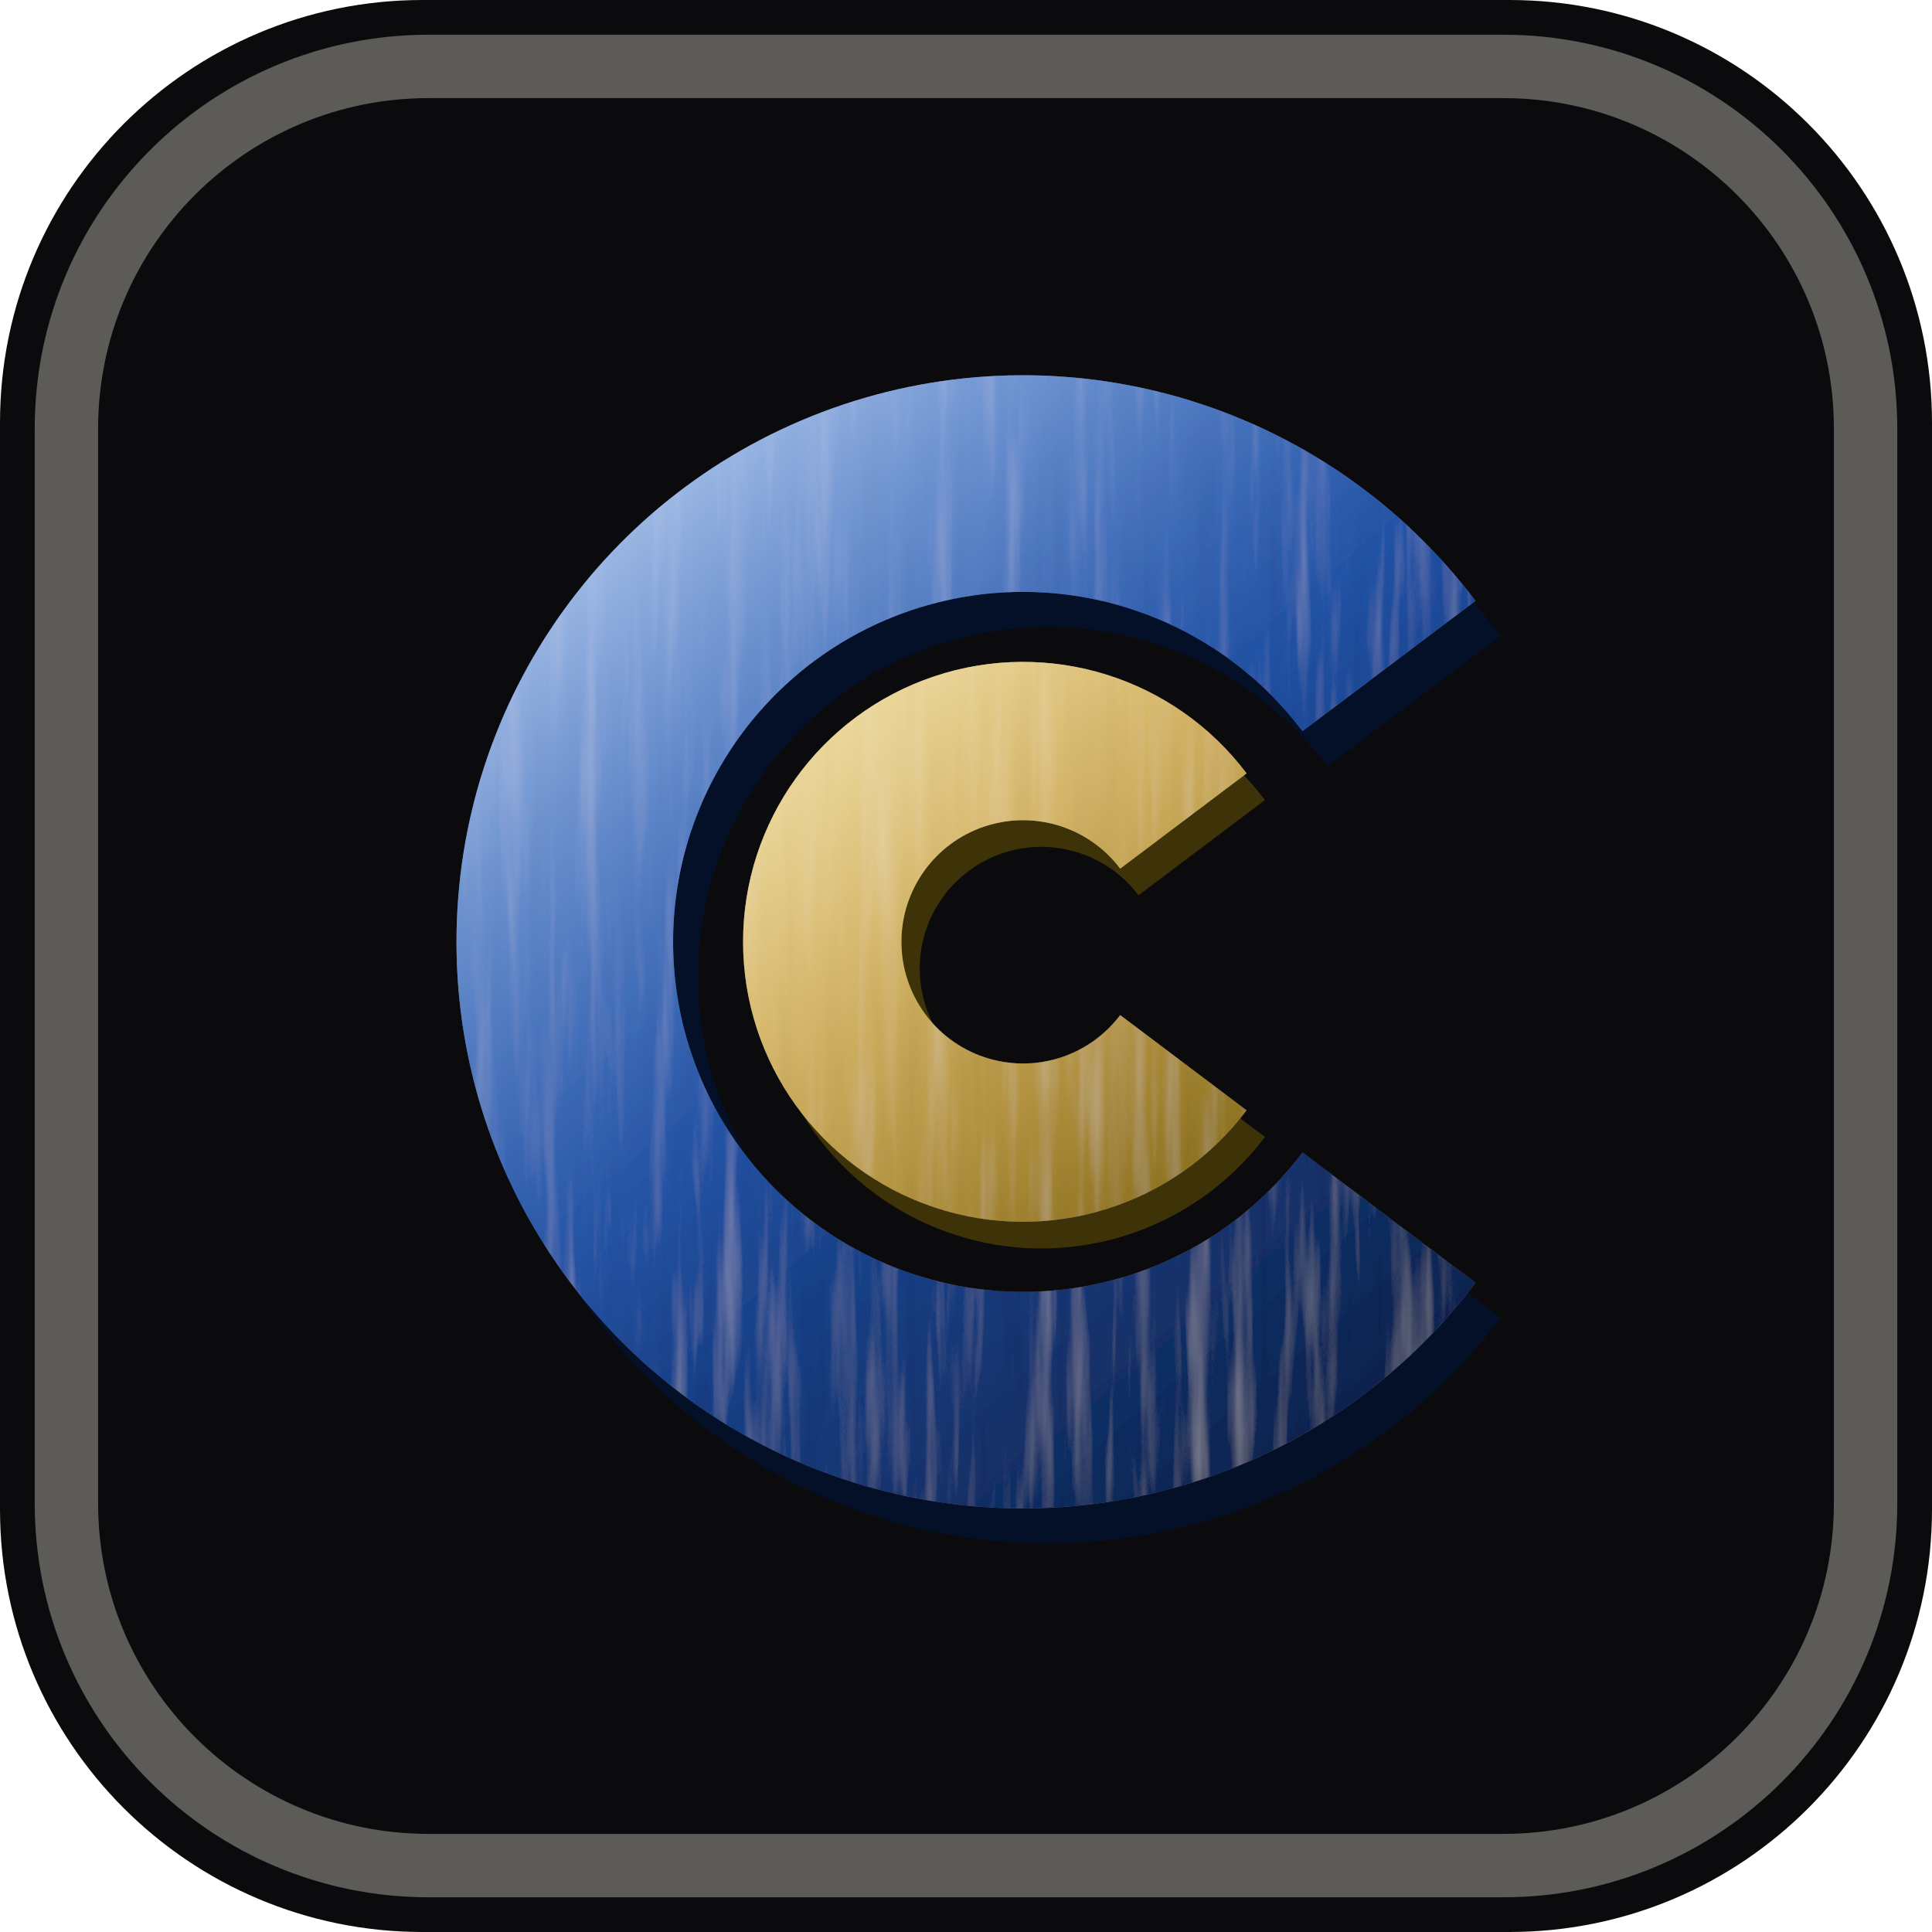
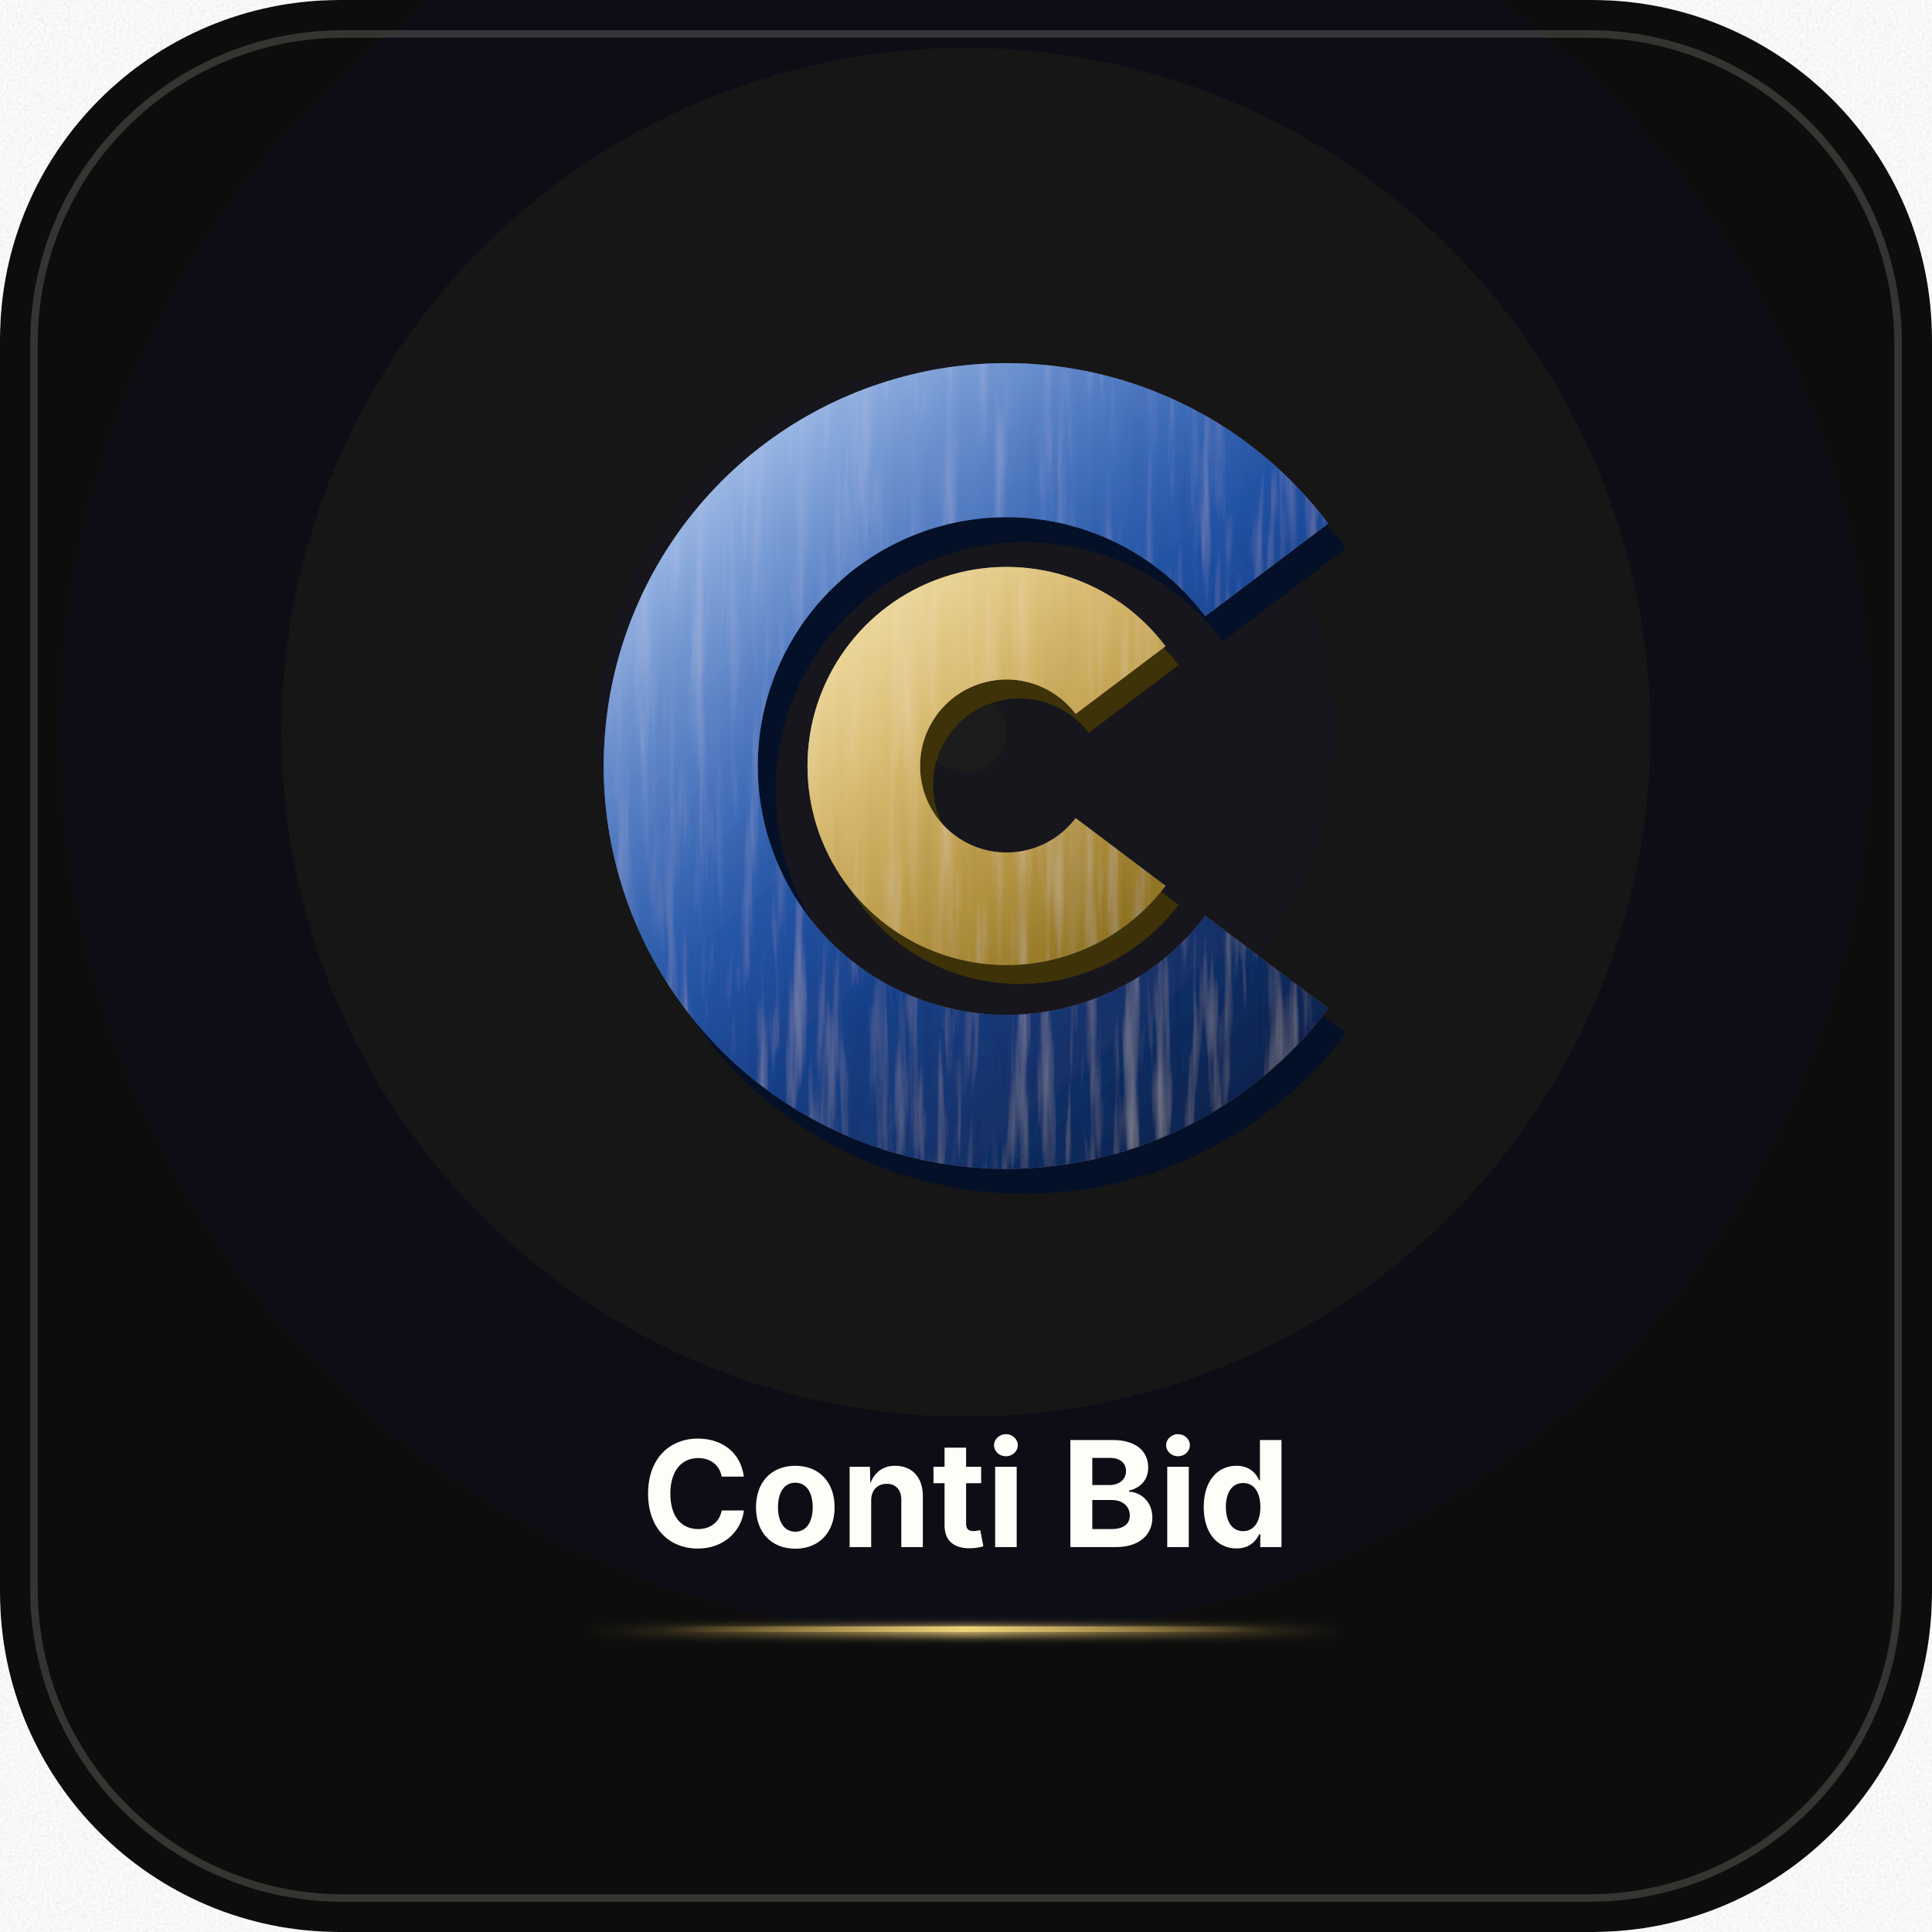
- <svg xmlns="http://www.w3.org/2000/svg" viewBox="0 0 32 32" fill="none">
+ <svg xmlns="http://www.w3.org/2000/svg" viewBox="0 0 1024 1024" fill="none">
  <defs>
-     <linearGradient id="f-blue" x1="18" y1="12" x2="82" y2="88" gradientUnits="userSpaceOnUse">
+     <linearGradient id="t-blue" x1="18" y1="12" x2="82" y2="88" gradientUnits="userSpaceOnUse">
      <stop offset="0%" stop-color="#c5dcff" />
      <stop offset="18%" stop-color="#4d82d6" />
      <stop offset="48%" stop-color="#1e4fa3" />
      <stop offset="100%" stop-color="#071433" />
    </linearGradient>
-     <linearGradient id="f-blue-hi" x1="22" y1="16" x2="58" y2="54" gradientUnits="userSpaceOnUse">
+     <linearGradient id="t-blue-hi" x1="22" y1="16" x2="58" y2="54" gradientUnits="userSpaceOnUse">
      <stop offset="0%" stop-color="#eef5ff" stop-opacity=".9" />
      <stop offset="100%" stop-color="#1e4fa3" stop-opacity="0" />
    </linearGradient>
-     <linearGradient id="f-gold" x1="28" y1="20" x2="78" y2="82" gradientUnits="userSpaceOnUse">
+     <linearGradient id="t-gold" x1="28" y1="20" x2="78" y2="82" gradientUnits="userSpaceOnUse">
      <stop offset="0%" stop-color="#fff6d2" />
      <stop offset="16%" stop-color="#edd078" />
      <stop offset="42%" stop-color="#c9a34a" />
      <stop offset="72%" stop-color="#8b7020" />
      <stop offset="100%" stop-color="#4a3c0c" />
    </linearGradient>
-     <linearGradient id="f-gold-hi" x1="36" y1="26" x2="68" y2="62" gradientUnits="userSpaceOnUse">
+     <linearGradient id="t-gold-hi" x1="36" y1="26" x2="68" y2="62" gradientUnits="userSpaceOnUse">
      <stop offset="0%" stop-color="#fff8d8" stop-opacity=".95" />
      <stop offset="100%" stop-color="#c9a34a" stop-opacity="0" />
    </linearGradient>
-     <filter id="f-brush" x="-8%" y="-8%" width="116%" height="116%">
+     <filter id="t-brush" x="-8%" y="-8%" width="116%" height="116%">
      <feTurbulence type="fractalNoise" baseFrequency="0.85 0.06" numOctaves="3" seed="3" result="noise" />
      <feColorMatrix type="saturate" values="0" in="noise" result="gray" />
      <feComponentTransfer in="gray" result="grain">
        <feFuncA type="linear" slope="0.42" />
      </feComponentTransfer>
      <feComposite in="grain" in2="SourceAlpha" operator="in" result="clipped" />
      <feBlend in="SourceGraphic" in2="clipped" mode="overlay" />
    </filter>
-     <filter id="f-paper" x="0" y="0" width="100%" height="100%">
+     <filter id="t-paper" x="0" y="0" width="100%" height="100%">
      <feTurbulence type="fractalNoise" baseFrequency="0.65" numOctaves="4" seed="11" result="n" />
      <feColorMatrix type="saturate" values="0" in="n" result="g" />
      <feComponentTransfer in="g" result="grain">
        <feFuncA type="linear" slope="0.22" />
      </feComponentTransfer>
      <feBlend in="SourceGraphic" in2="grain" mode="multiply" />
    </filter>
-     <radialGradient id="f-vignette" cx="50%" cy="38%" r="62%">
+     <radialGradient id="t-vignette" cx="50%" cy="38%" r="62%">
      <stop offset="0%" stop-color="#1a1a1f" />
      <stop offset="100%" stop-color="#0b0b0d" />
    </radialGradient>
-     <linearGradient id="f-flare" x1="0" y1="0" x2="1" y2="0">
+     <linearGradient id="t-flare" x1="0" y1="0" x2="1" y2="0">
      <stop offset="0%" stop-color="#c9a34a" stop-opacity="0" />
      <stop offset="50%" stop-color="#f0d27a" stop-opacity="1" />
      <stop offset="100%" stop-color="#c9a34a" stop-opacity="0" />
    </linearGradient>
-     <filter id="f-flare-glow" x="-40%" y="-400%" width="180%" height="900%">
+     <filter id="t-flare-glow" x="-40%" y="-400%" width="180%" height="900%">
      <feGaussianBlur stdDeviation="2.4" />
    </filter>
  </defs>
-   <rect width="32" height="32" rx="7" fill="#0b0b0d" />
-   <rect x="1.1" y="1.1" width="29.8" height="29.8" rx="6" stroke="#d7d2c6" stroke-width="1.05" stroke-opacity=".4" />
-   <g transform="translate(2.2 1.8) scale(0.276)">
+   <rect width="1024" height="1024" rx="180" fill="url(#t-vignette)" filter="url(#t-paper)" />
+   <rect x="18" y="18" width="988" height="988" rx="164" stroke="#d7d2c6" stroke-opacity=".2" stroke-width="4" />
+   <g transform="translate(198 92) scale(6.28)">
    <path fill="#041028" d="M80.577 29.538 A34 34 0 1 0 80.577 70.462 L70.195 62.638 A21 21 0 1 1 70.195 37.362 Z" transform="translate(1.5 2.1)" />
-     <path fill="url(#f-blue)" d="M80.577 29.538 A34 34 0 1 0 80.577 70.462 L70.195 62.638 A21 21 0 1 1 70.195 37.362 Z" filter="url(#f-brush)" />
-     <path fill="url(#f-blue-hi)" d="M80.577 29.538 A34 34 0 1 0 80.577 70.462 L70.195 62.638 A21 21 0 1 1 70.195 37.362 Z" />
+     <path fill="url(#t-blue)" d="M80.577 29.538 A34 34 0 1 0 80.577 70.462 L70.195 62.638 A21 21 0 1 1 70.195 37.362 Z" filter="url(#t-brush)" />
+     <path fill="url(#t-blue-hi)" d="M80.577 29.538 A34 34 0 1 0 80.577 70.462 L70.195 62.638 A21 21 0 1 1 70.195 37.362 Z" />
    <path fill="#3d3208" d="M66.84 39.89 A16.8 16.8 0 1 0 66.84 60.11 L59.253 54.393 A7.3 7.3 0 1 1 59.253 45.607 Z" transform="translate(1.1 1.6)" />
-     <path fill="url(#f-gold)" d="M66.84 39.89 A16.8 16.8 0 1 0 66.84 60.11 L59.253 54.393 A7.3 7.3 0 1 1 59.253 45.607 Z" filter="url(#f-brush)" />
-     <path fill="url(#f-gold-hi)" d="M66.84 39.89 A16.8 16.8 0 1 0 66.84 60.11 L59.253 54.393 A7.3 7.3 0 1 1 59.253 45.607 Z" />
+     <path fill="url(#t-gold)" d="M66.84 39.89 A16.8 16.8 0 1 0 66.84 60.11 L59.253 54.393 A7.3 7.3 0 1 1 59.253 45.607 Z" filter="url(#t-brush)" />
+     <path fill="url(#t-gold-hi)" d="M66.84 39.89 A16.8 16.8 0 1 0 66.84 60.11 L59.253 54.393 A7.3 7.3 0 1 1 59.253 45.607 Z" />
  </g>
+   <text x="512" y="820" text-anchor="middle" fill="#fffdf8" font-family="Inter, Arial, Helvetica, sans-serif" font-size="78" font-weight="650">Conti Bid</text>
+   <rect x="312" y="862" width="400" height="5" rx="2.5" fill="url(#t-flare)" filter="url(#t-flare-glow)" />
+   <rect x="352" y="862" width="320" height="3" rx="1.5" fill="url(#t-flare)" />
</svg>
